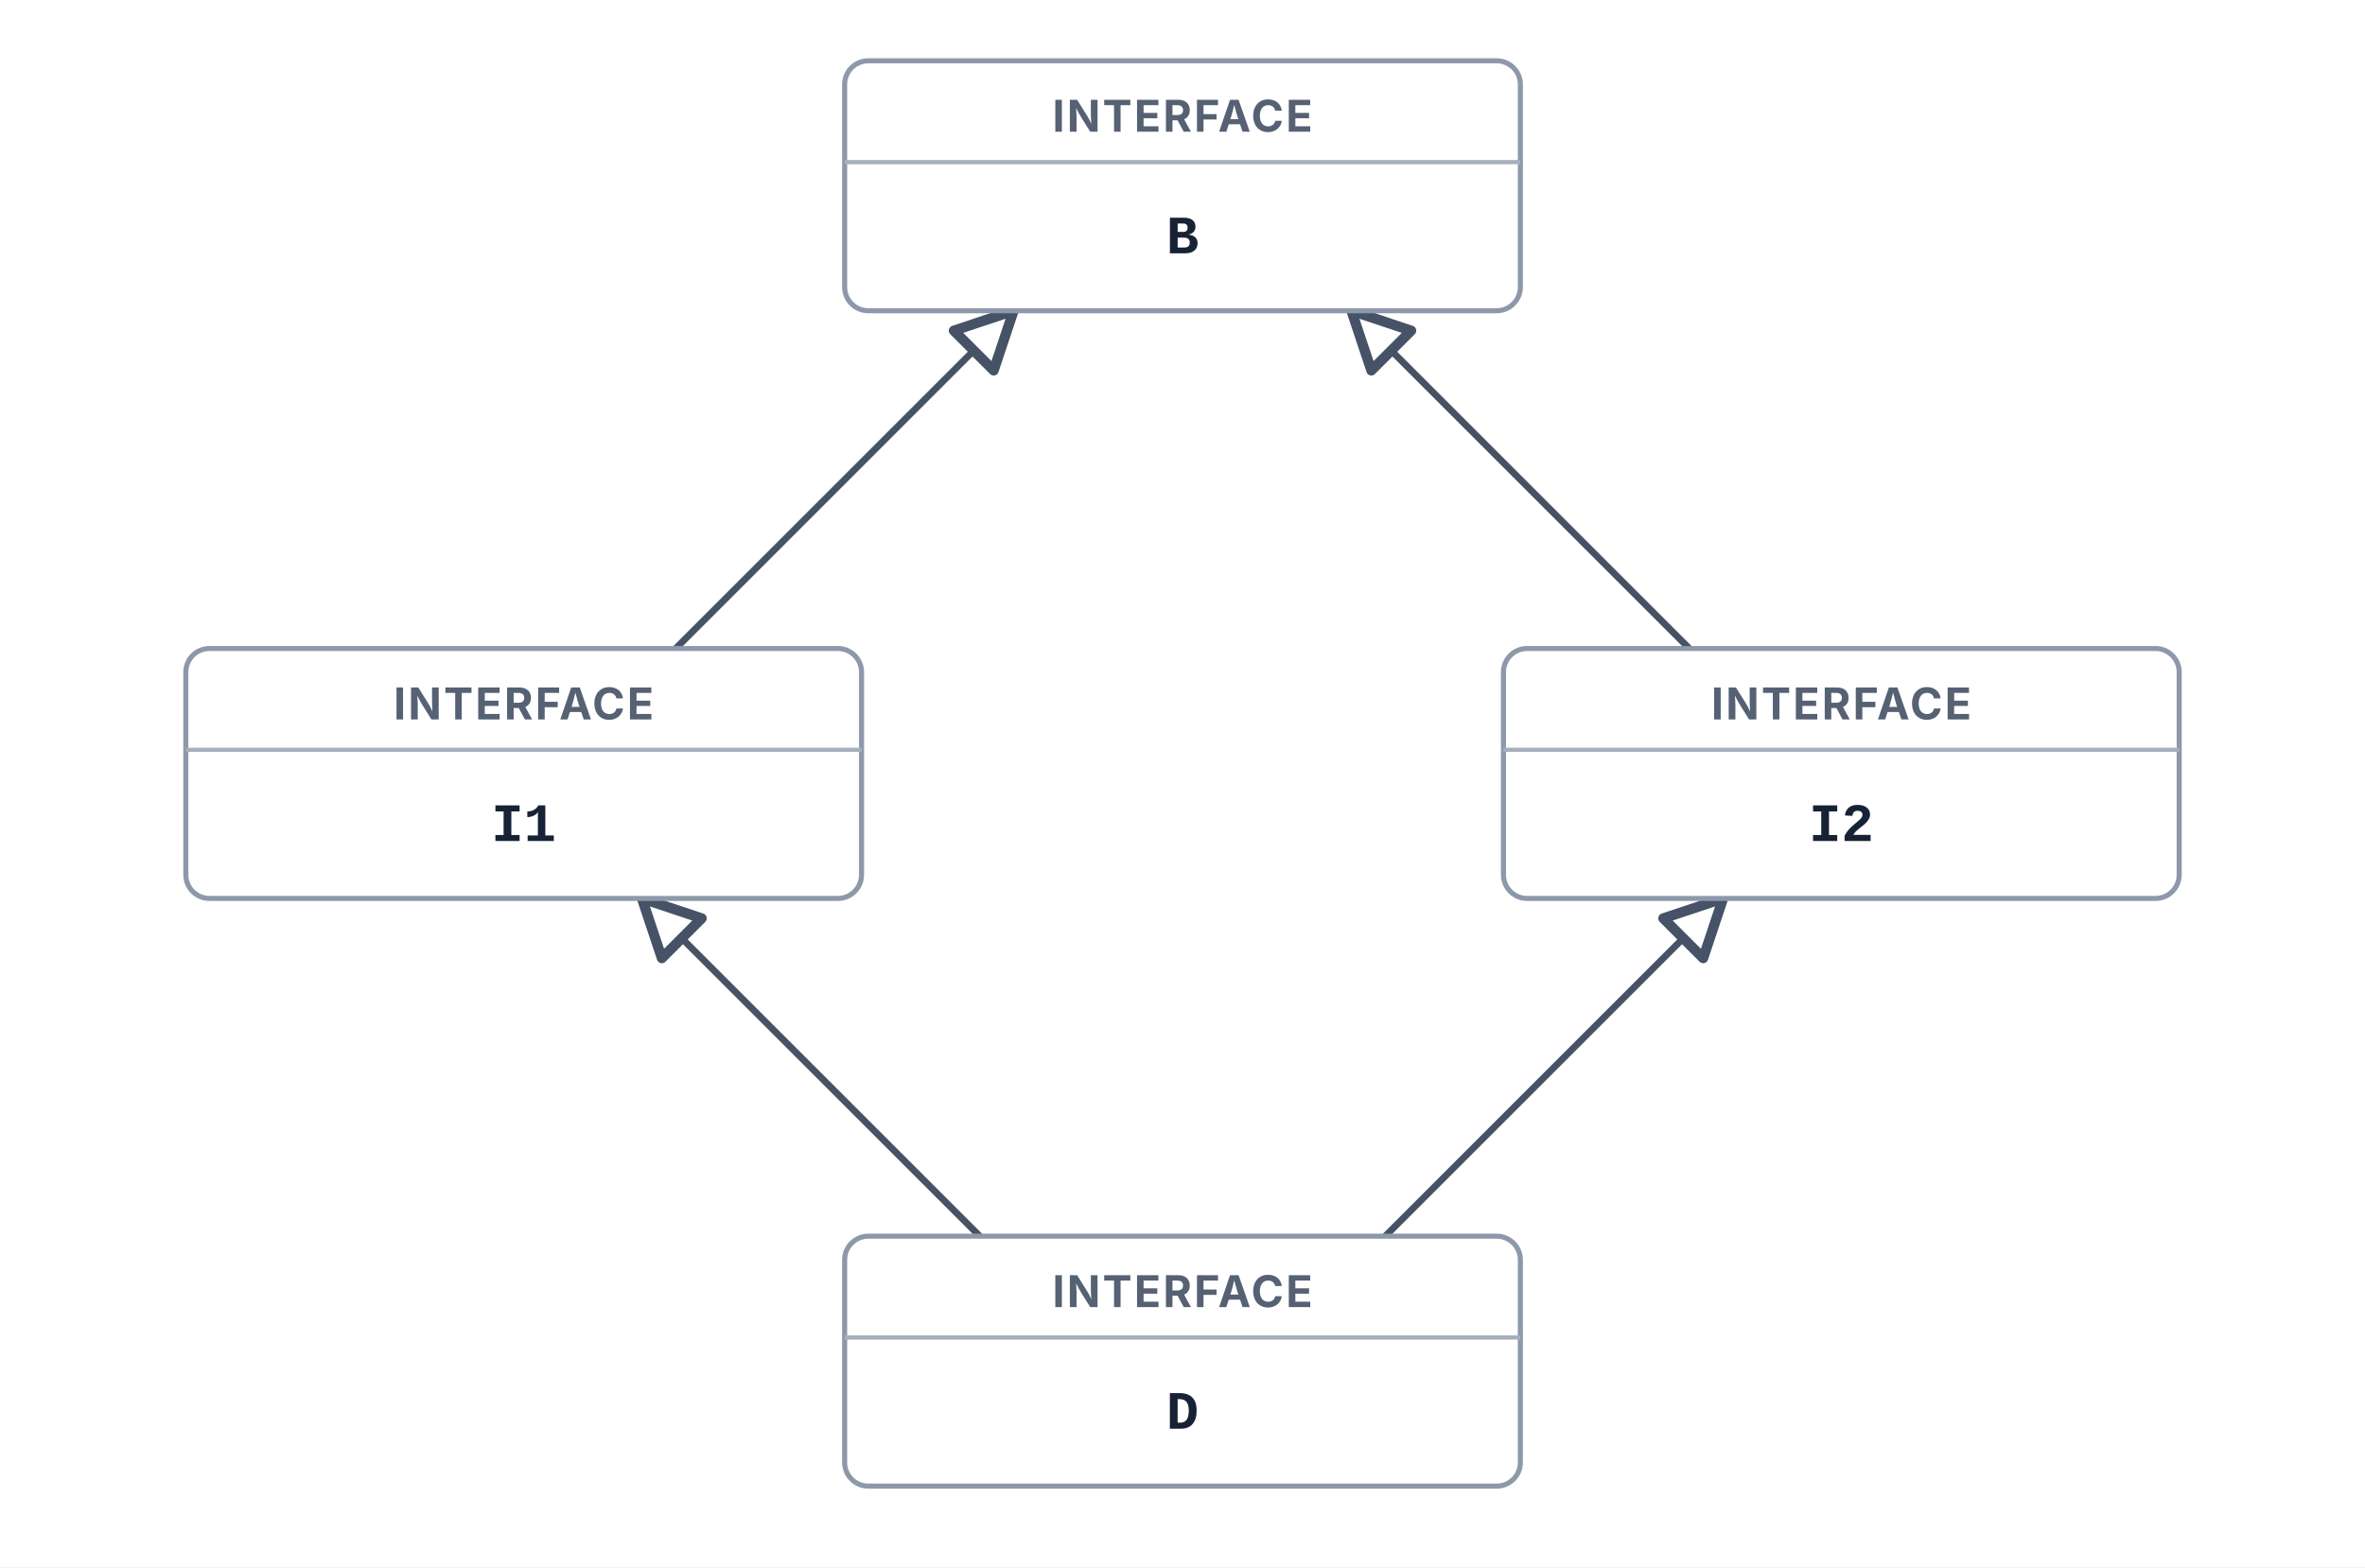
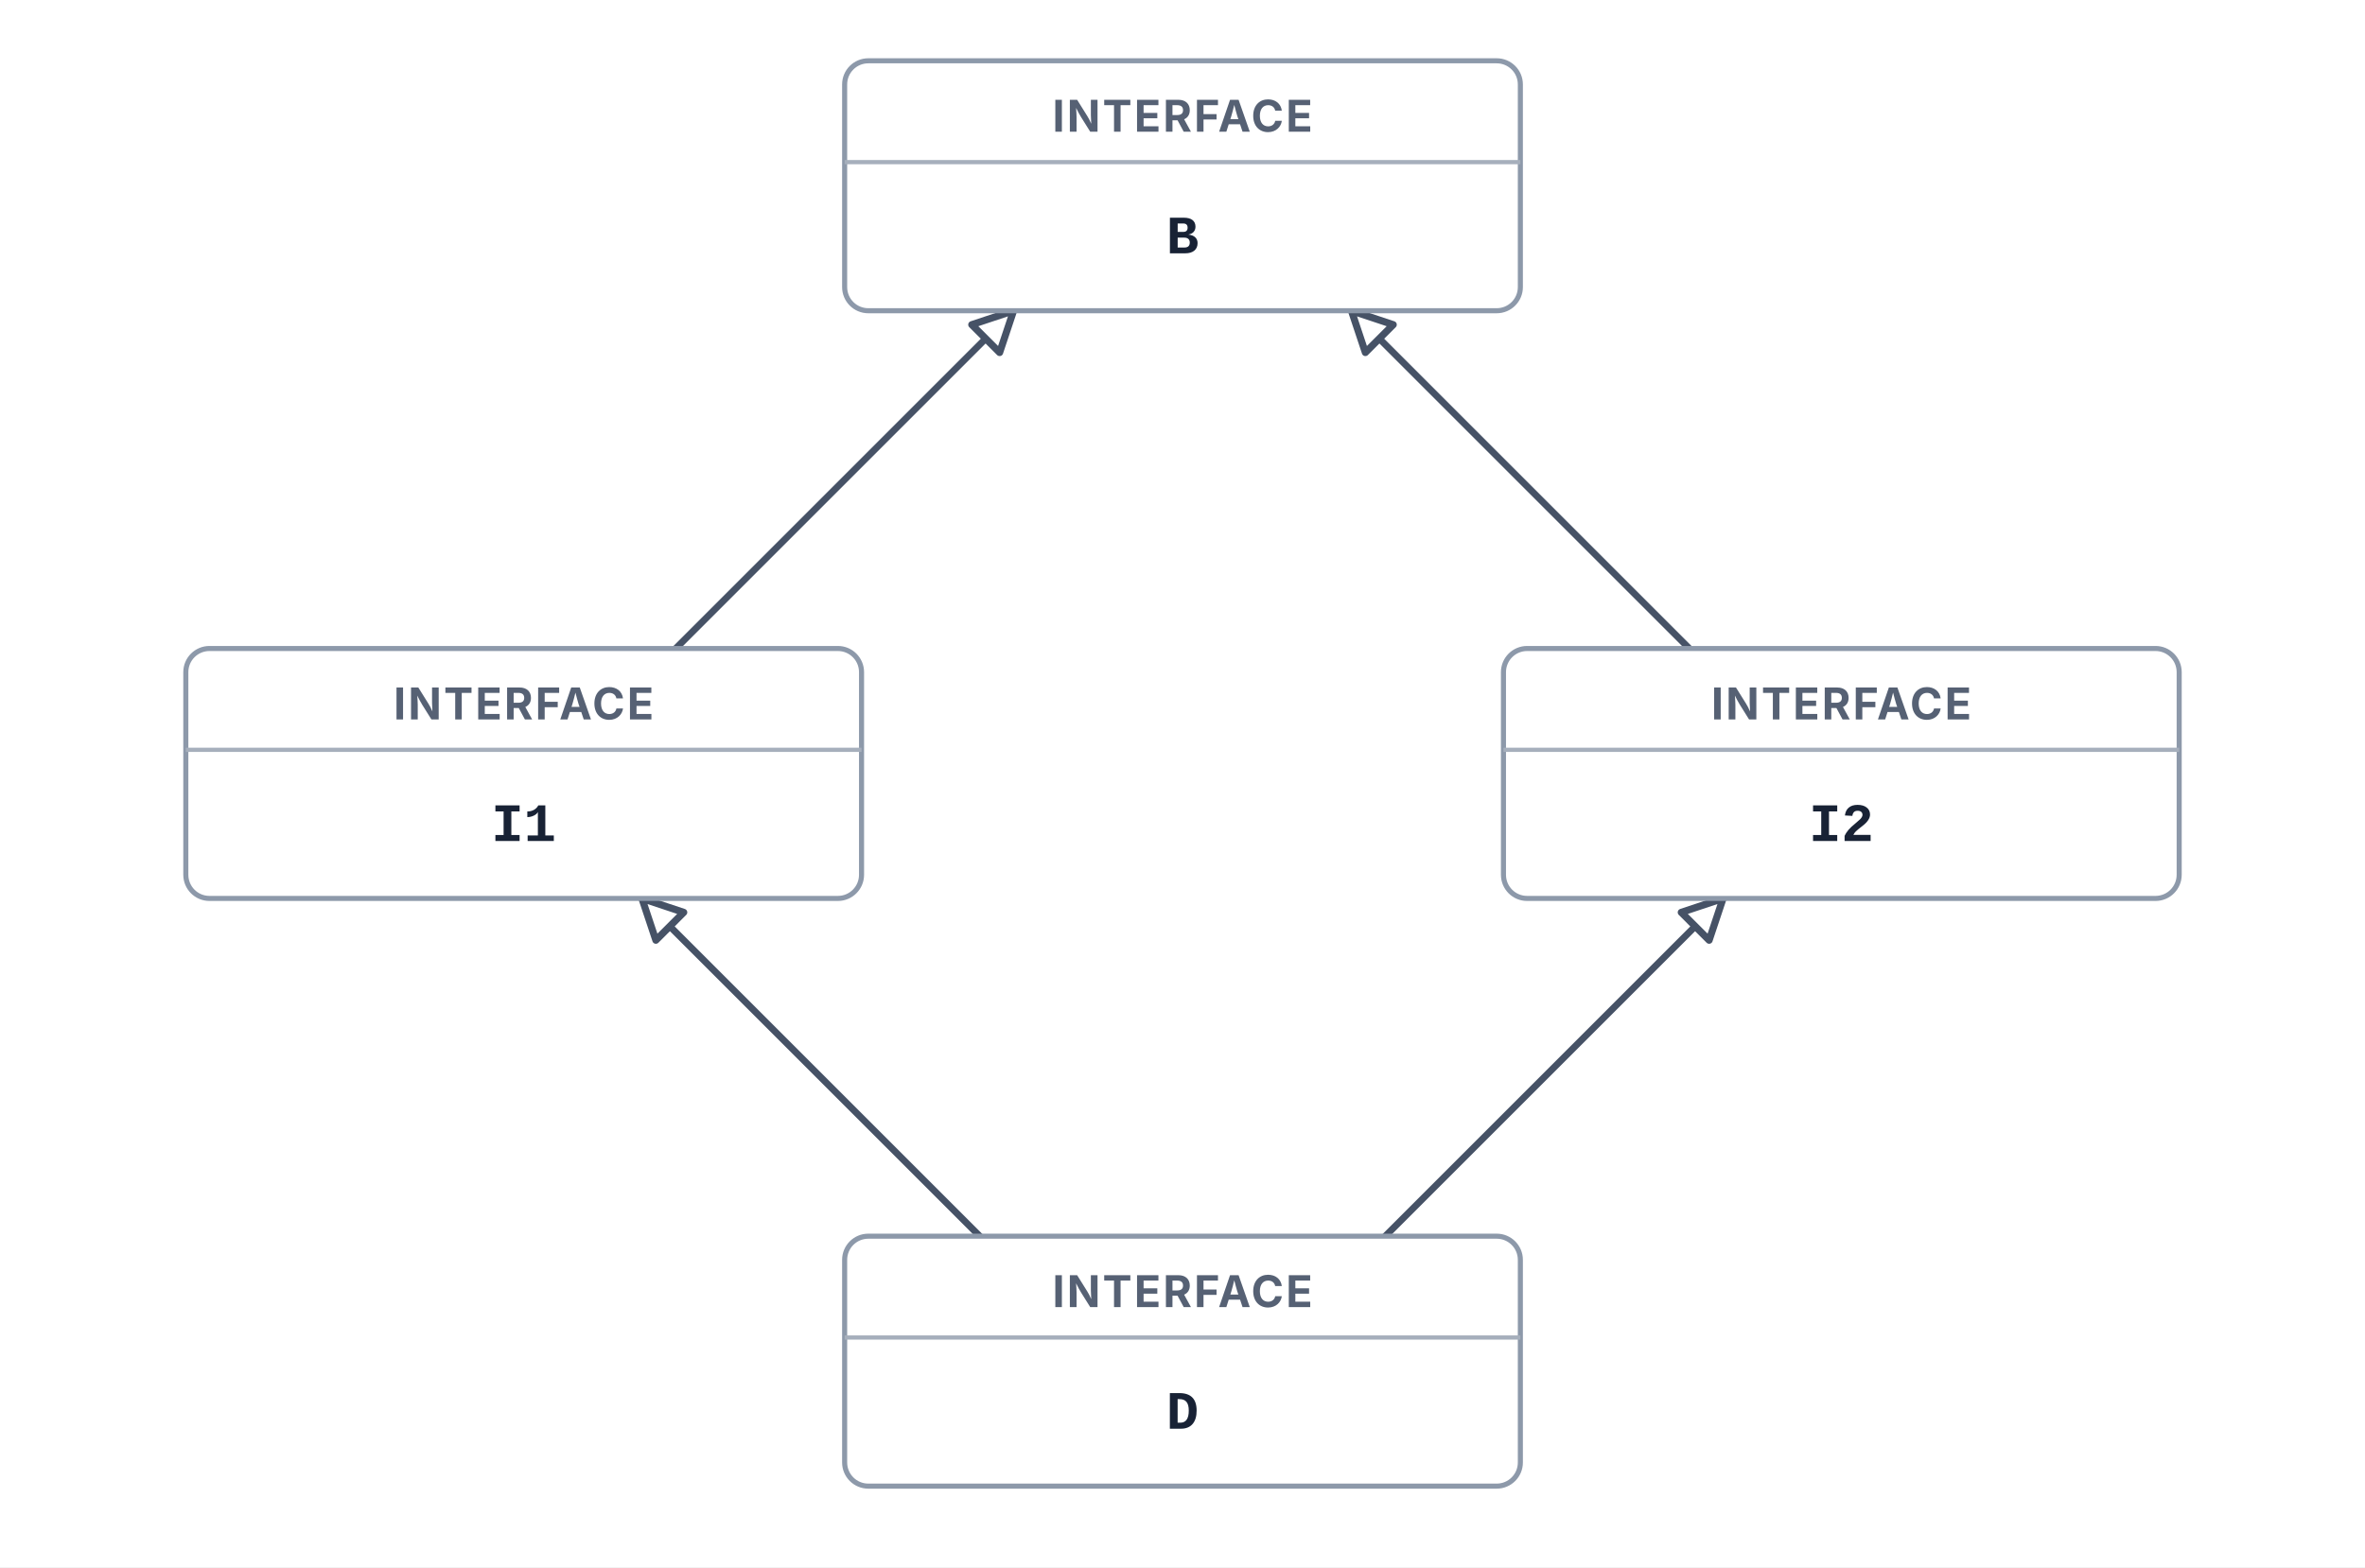
<svg xmlns="http://www.w3.org/2000/svg" width="700" height="464" viewBox="0 0 700 464" role="img" aria-labelledby="title description">
  <defs>
-     <marker id="inheritance-arrow" viewBox="0 0 12 12" refX="11" refY="6" markerWidth="10" markerHeight="10" orient="auto">
+     <marker id="inheritance-arrow" viewBox="0 0 12 12" refX="11" refY="6" markerWidth="7" markerHeight="7" orient="auto">
      <path d="M 1 1 L 11 6 L 1 11 Z" fill="#ffffff" stroke="#465266" stroke-linejoin="round" stroke-width="1.8" />
    </marker>
  </defs>
  <style>
    text {
      fill: #182235;
      font-family: Inter, ui-sans-serif, system-ui, -apple-system, BlinkMacSystemFont, "Segoe UI", sans-serif;
    }
    .label {
      font-size: 16px;
      font-weight: 600;
      text-anchor: middle;
    }
    .code {
      font-family: ui-monospace, SFMono-Regular, Menlo, Monaco, Consolas, "Liberation Mono", monospace;
    }
    .badge {
      fill: #566174;
      font-size: 13px;
      font-weight: 750;
      letter-spacing: 0.05em;
      text-anchor: middle;
    }
    .application {
      fill: #ffffff;
      stroke: #8d99aa;
      stroke-width: 1.5;
    }
    .connector {
      fill: none;
      stroke: #566174;
      stroke-width: 1.75;
      stroke-linecap: round;
      stroke-linejoin: round;
    }
    .inheritance {
      stroke: #465266;
      stroke-width: 2;
      marker-end: url(#inheritance-arrow);
    }
    .divider {
      fill: none;
      stroke: #a6afbc;
      stroke-width: 1.25;
    }
  </style>
  <rect width="700" height="464" fill="#ffffff" />
  <g id="boundaries" aria-hidden="true">
  </g>
  <g id="connectors" aria-hidden="true">
    <path class="connector inheritance" d="M 200 192 L 300 92" vector-effect="non-scaling-stroke" />
    <path class="connector inheritance" d="M 500 192 L 400 92" vector-effect="non-scaling-stroke" />
    <path class="connector inheritance" d="M 290 366 L 190 266" vector-effect="non-scaling-stroke" />
    <path class="connector inheritance" d="M 410 366 L 510 266" vector-effect="non-scaling-stroke" />
  </g>
  <g id="components" aria-hidden="true">
    <rect class="application" x="250" y="18" width="200" height="74" rx="7" vector-effect="non-scaling-stroke" />
    <path class="divider" d="M 250 48 H 450" vector-effect="non-scaling-stroke" />
    <rect class="application" x="55" y="192" width="200" height="74" rx="7" vector-effect="non-scaling-stroke" />
    <path class="divider" d="M 55 222 H 255" vector-effect="non-scaling-stroke" />
    <rect class="application" x="445" y="192" width="200" height="74" rx="7" vector-effect="non-scaling-stroke" />
    <path class="divider" d="M 445 222 H 645" vector-effect="non-scaling-stroke" />
    <rect class="application" x="250" y="366" width="200" height="74" rx="7" vector-effect="non-scaling-stroke" />
    <path class="divider" d="M 250 396 H 450" vector-effect="non-scaling-stroke" />
  </g>
  <g id="labels">
    <text class="badge" x="350.0" y="39">INTERFACE</text>
    <text class="label code" x="350.0" y="75">B</text>
    <text class="badge" x="155.0" y="213">INTERFACE</text>
    <text class="label code" x="155.0" y="249">I1</text>
    <text class="badge" x="545.0" y="213">INTERFACE</text>
    <text class="label code" x="545.0" y="249">I2</text>
    <text class="badge" x="350.0" y="387">INTERFACE</text>
    <text class="label code" x="350.0" y="423">D</text>
  </g>
</svg>
